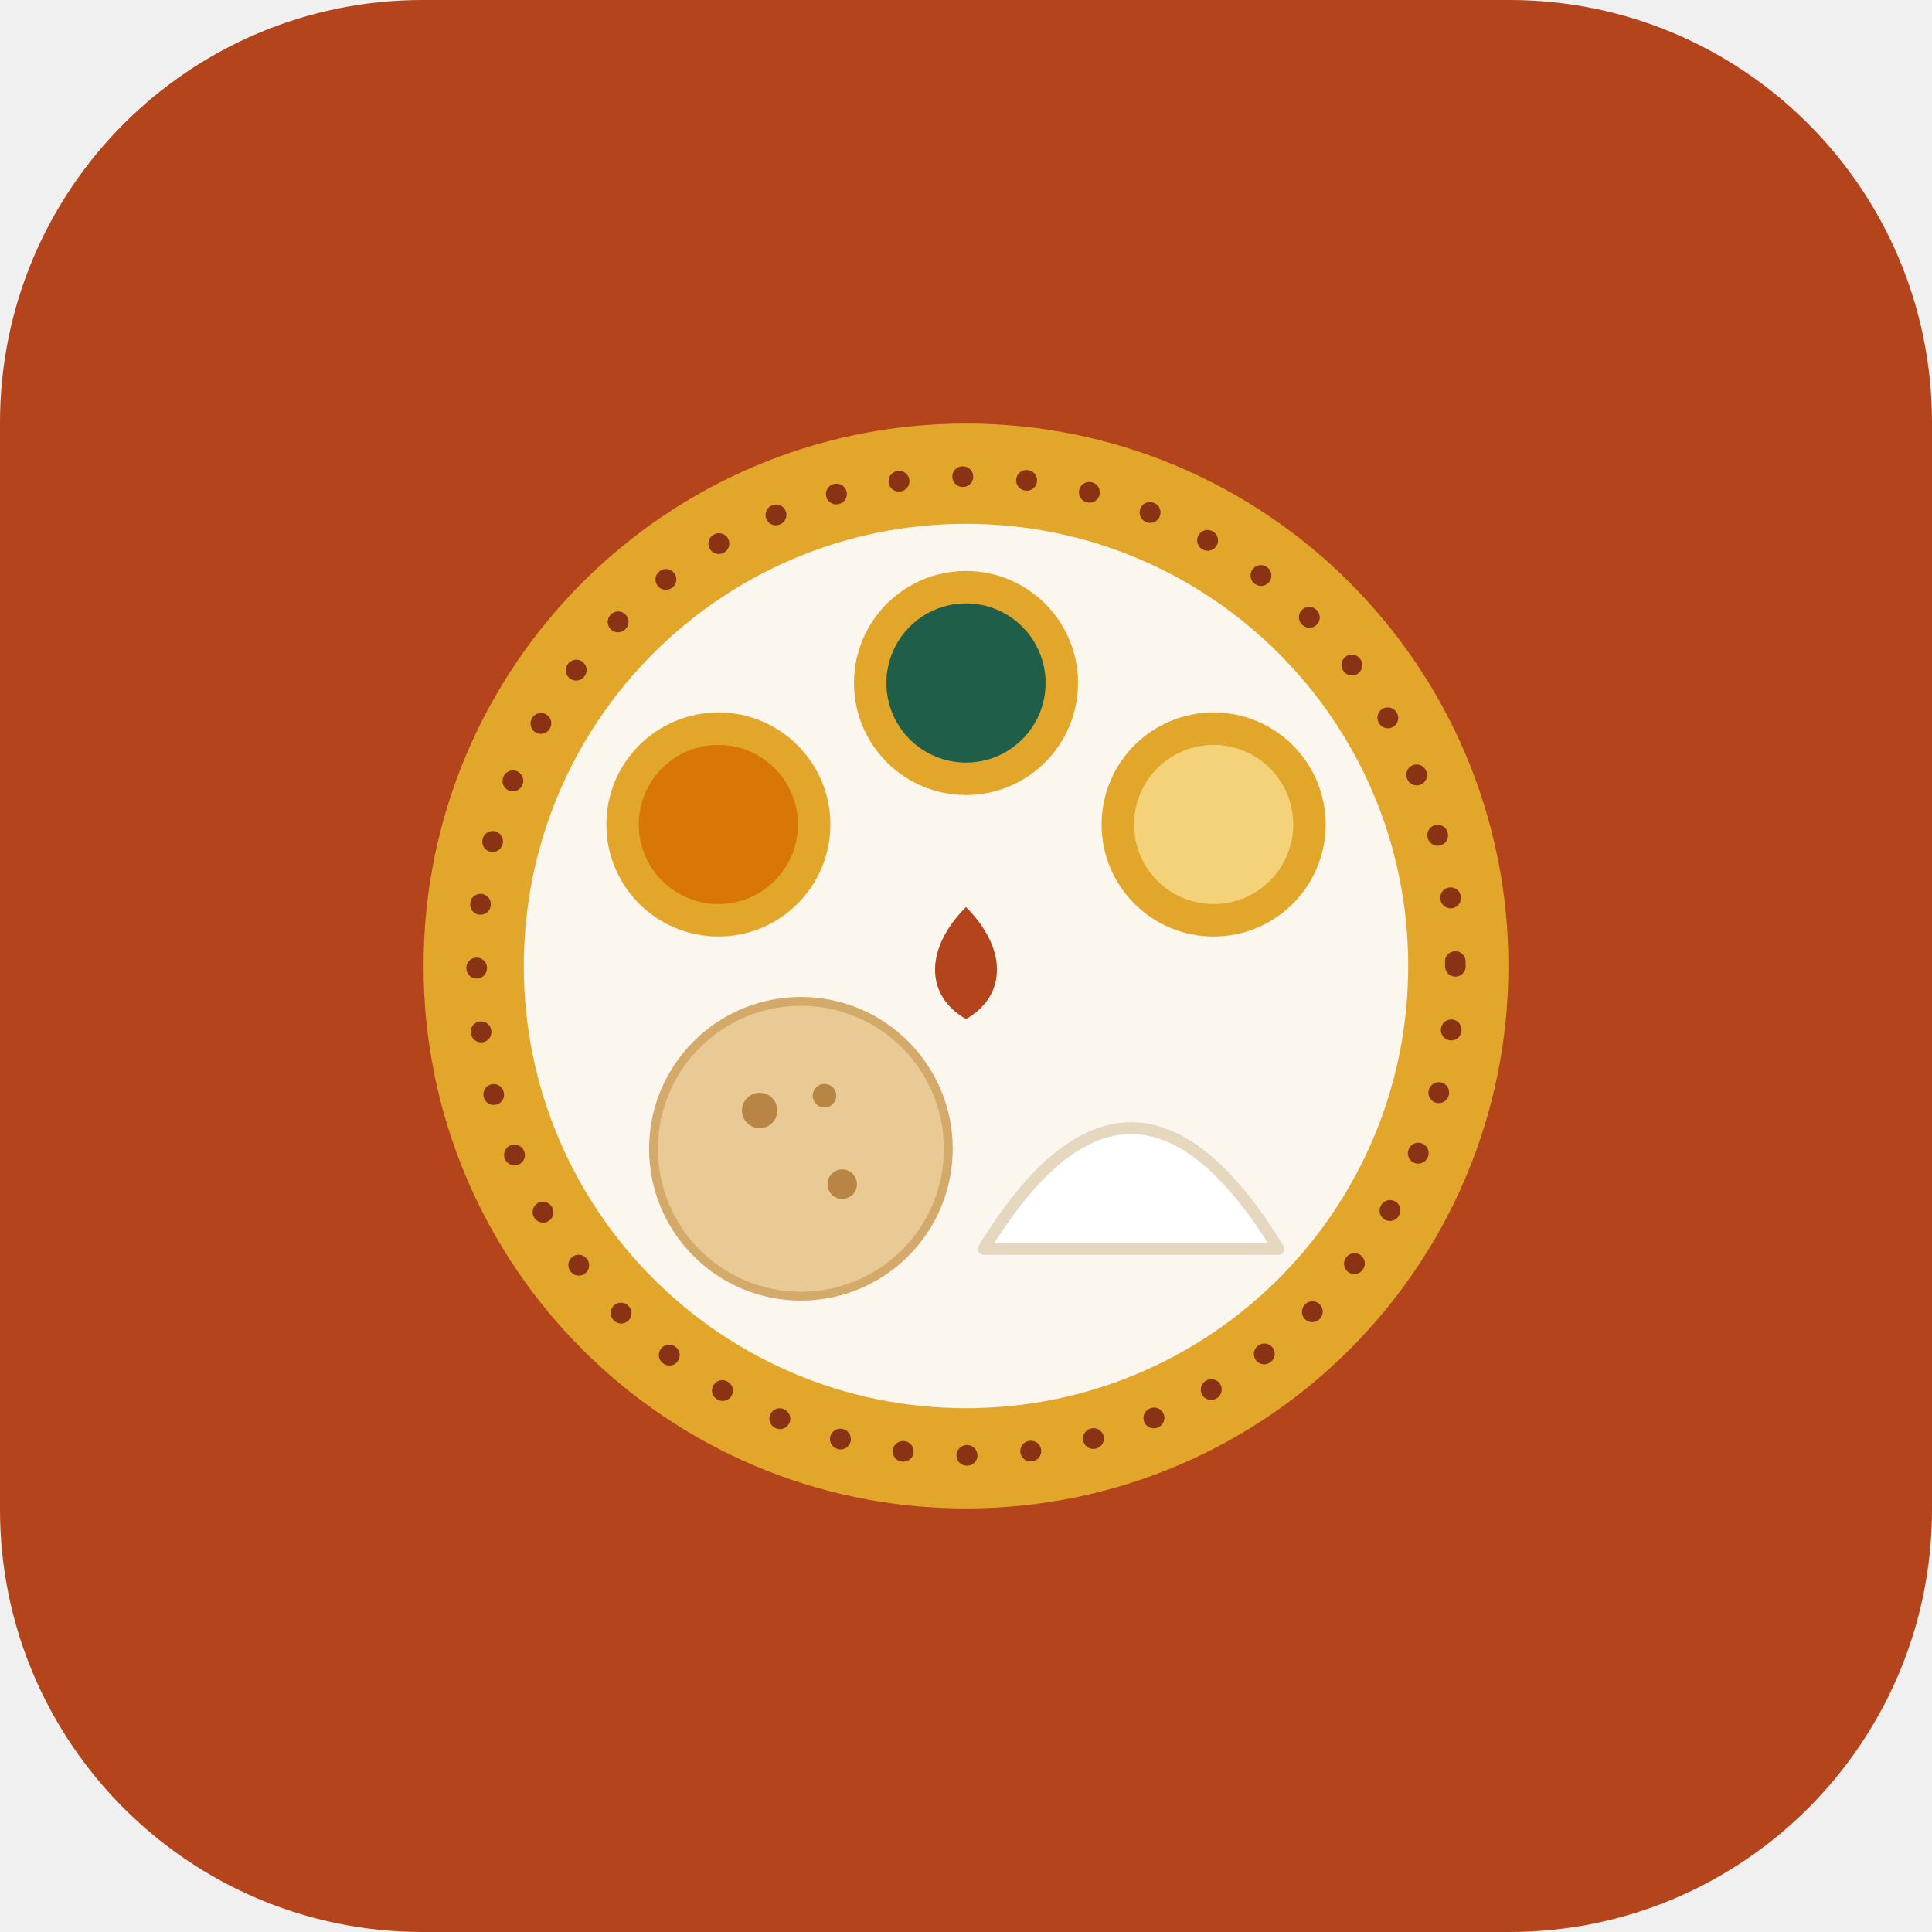
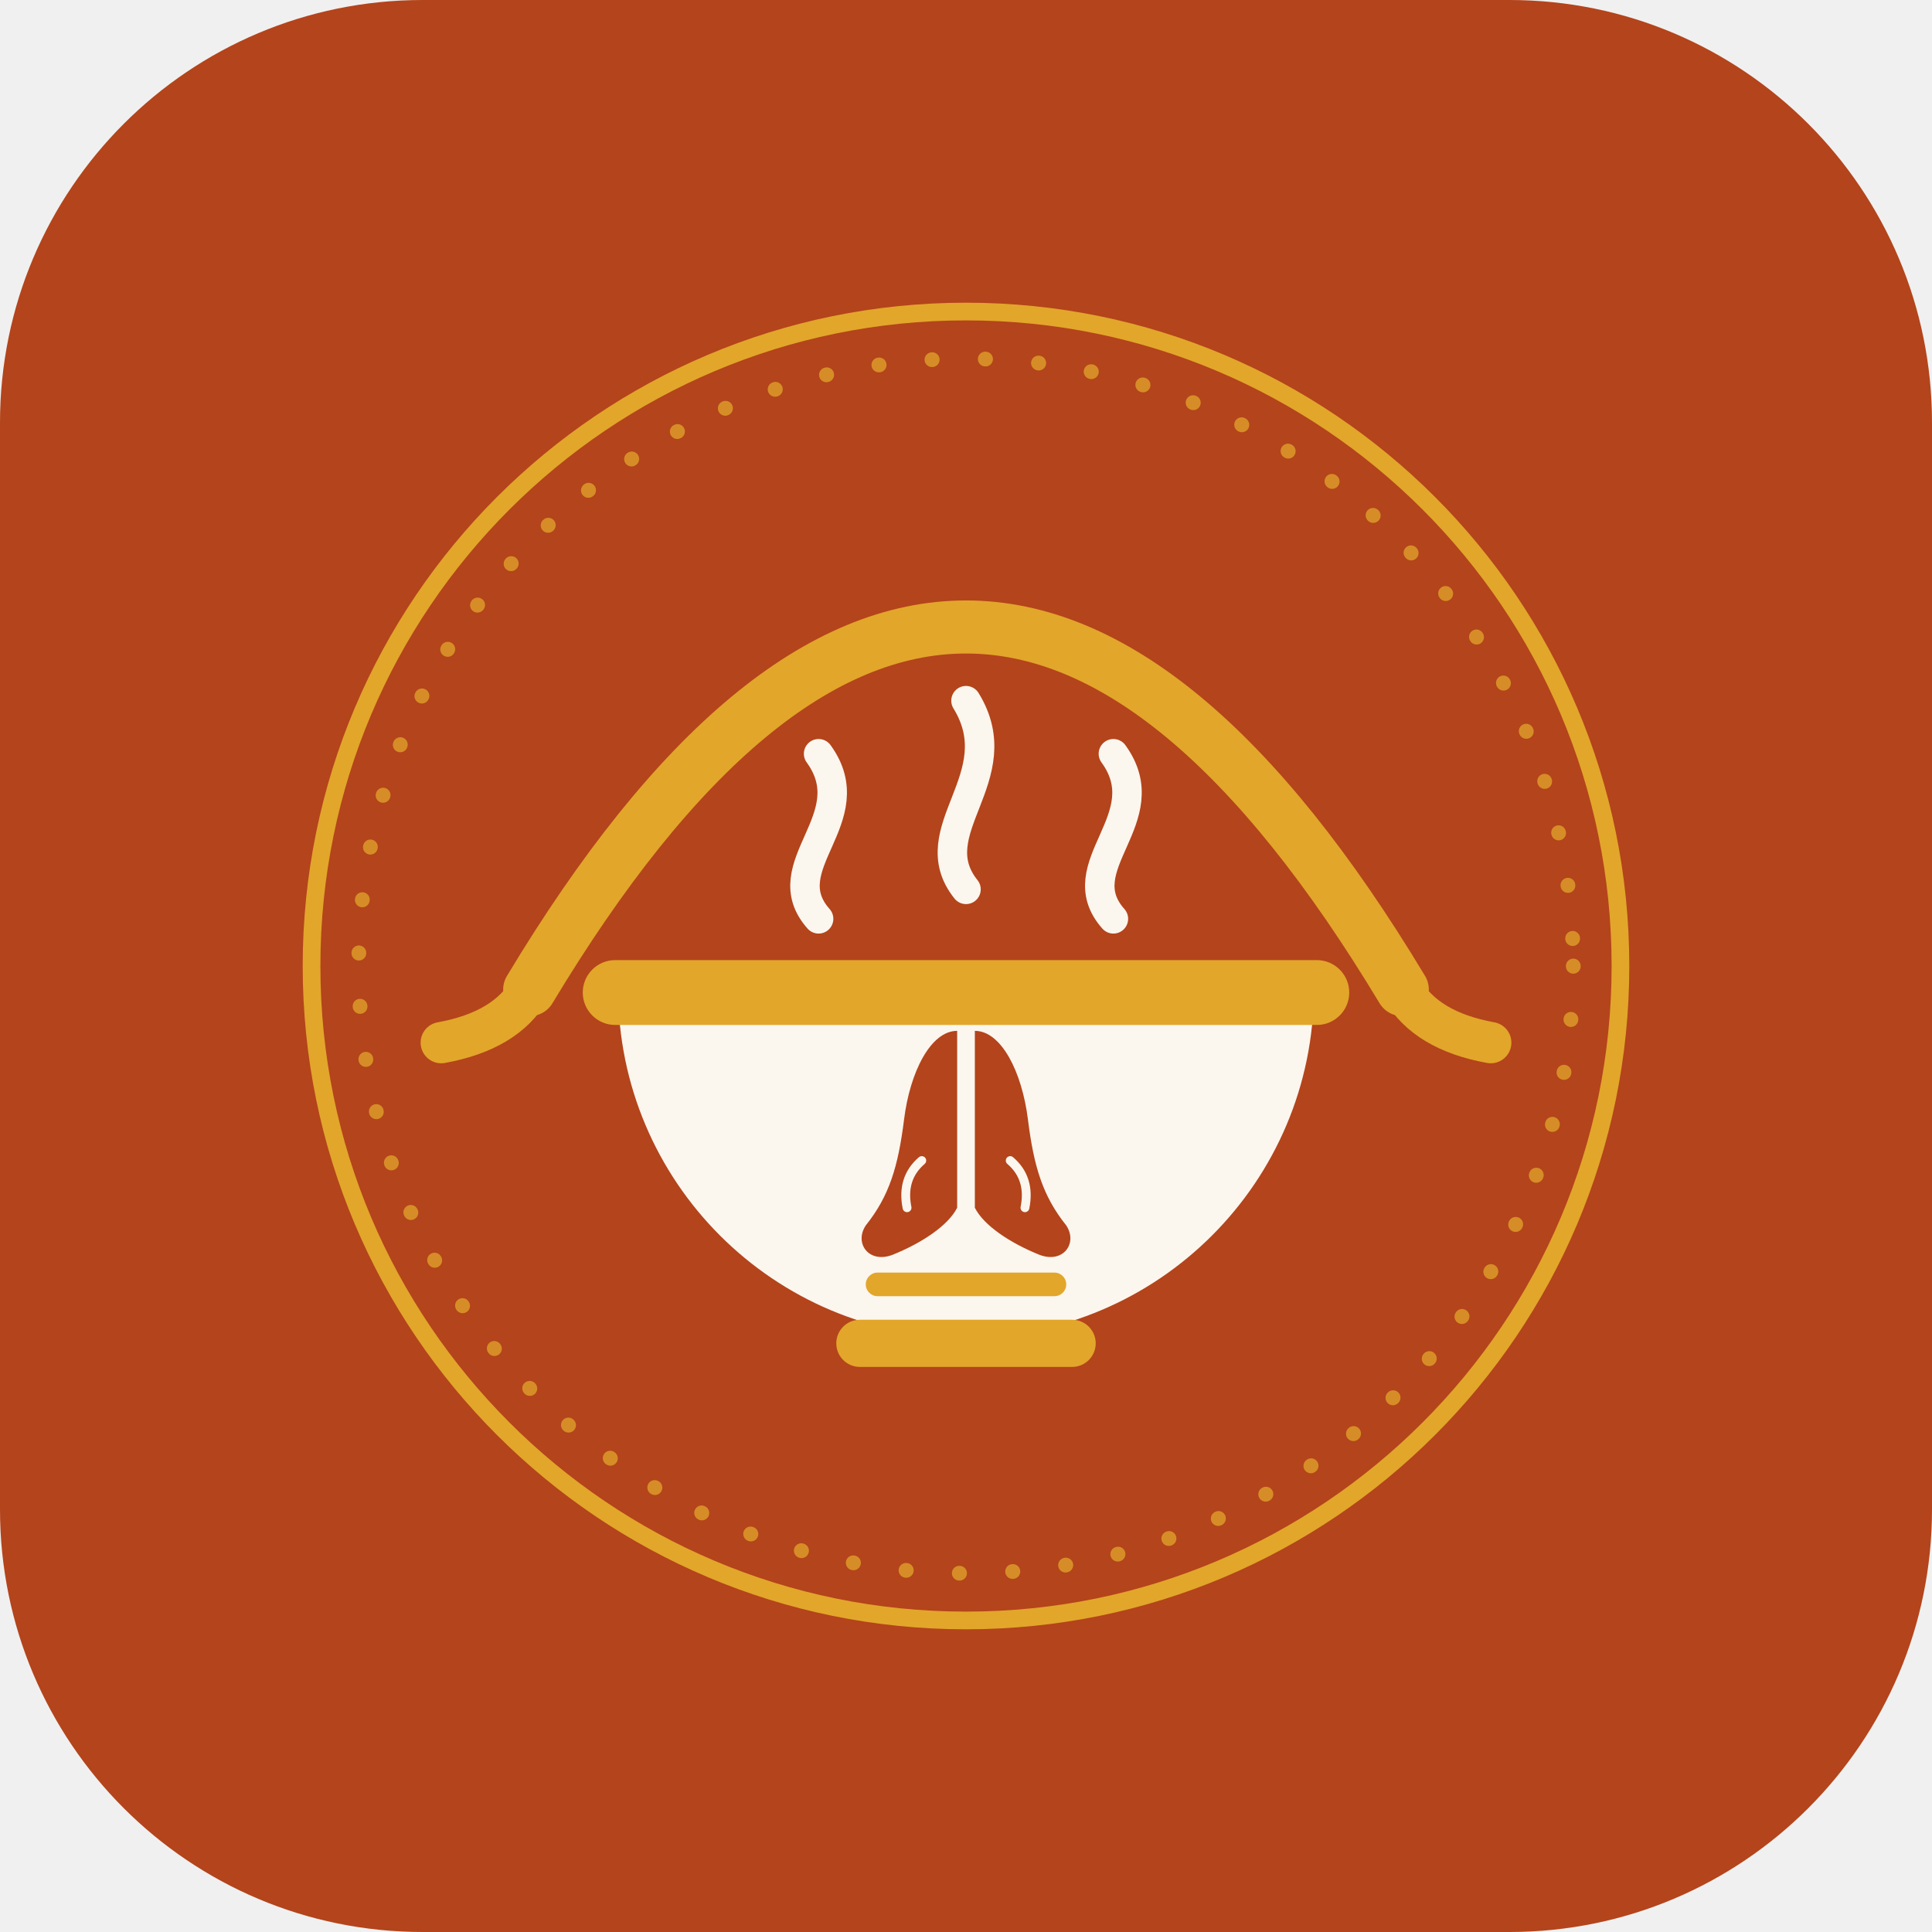
<svg xmlns="http://www.w3.org/2000/svg" viewBox="0 0 512 512" width="512" height="512">
  <rect width="512" height="512" rx="112" fill="#B4441B" />
  <g transform="translate(56 56) scale(0.78125)">
-     <circle cx="256" cy="256" r="184" fill="#E2A62B" />
-     <circle cx="256" cy="256" r="166" fill="none" stroke="#8A3214" stroke-width="7" stroke-linecap="round" stroke-dasharray="0.1 21.6" />
-     <circle cx="256" cy="256" r="150" fill="#FBF6EE" />
-     <circle cx="172" cy="208" r="38" fill="#E2A62B" />
-     <circle cx="172" cy="208" r="27" fill="#D97706" />
-     <circle cx="256" cy="160" r="38" fill="#E2A62B" />
-     <circle cx="256" cy="160" r="27" fill="#1F5F4A" />
-     <circle cx="340" cy="208" r="38" fill="#E2A62B" />
-     <circle cx="340" cy="208" r="27" fill="#F3D27A" />
-     <circle cx="200" cy="318" r="50" fill="#E9C994" stroke="#D4AA6A" stroke-width="3" />
-     <circle cx="186" cy="305" r="6" fill="#B98545" />
-     <circle cx="214" cy="330" r="5" fill="#B98545" />
-     <circle cx="208" cy="300" r="4" fill="#B98545" />
-     <path d="M262 352 q50 -82 100 0 z" fill="#fff" stroke="#E6D8BE" stroke-width="4" stroke-linejoin="round" />
-     <path d="M256 236 c-14 14 -14 30 0 38 c14 -8 14 -24 0 -38z" fill="#B4441B" />
+     <circle cx="256" cy="256" r="240" fill="#B4441B" />
+     <circle cx="256" cy="256" r="222" fill="none" stroke="#E2A62B" stroke-width="6" />
+     <circle class="logo-ring" cx="256" cy="256" r="206" fill="none" stroke="#E2A62B" stroke-width="5" stroke-linecap="round" stroke-dasharray="0.1 18" opacity="0.75" />
+     <g transform="translate(0 -22)">
+       <path class="logo-bow" pathLength="100" d="M108 286 Q256 40 404 286" fill="none" stroke="#E2A62B" stroke-width="18" stroke-linecap="round" />
+       <path d="M108 286 q-8 14 -30 18 M404 286 q8 14 30 18" fill="none" stroke="#E2A62B" stroke-width="14" stroke-linecap="round" />
+       <g class="logo-steam" fill="none" stroke="#FBF6EE" stroke-width="10" stroke-linecap="round">
+         <path d="M206 262 c-16 -18 16 -34 0 -56" />
+         <path d="M256 252 c-16 -20 16 -38 0 -64" />
+         <path d="M306 262 c-16 -18 16 -34 0 -56" />
+       </g>
+       <path d="M138 286 H374 A118 118 0 0 1 138 286 Z" fill="#FBF6EE" />
+       <rect x="126" y="276" width="260" height="22" rx="11" fill="#E2A62B" />
+       <g fill="#B4441B">
+         <path d="M253 300 C244 300 237 314 235 330 C233 346 230 356 222 366 C218 372 223 379 231 376 C241 372 250 366 253 360 Z" />
+         <path d="M 259 300 C 268 300 275 314 277 330 C 279 346 282 356 290 366 C 294 372 289 379 281 376 C 271 372 262 366 259 360 Z" />
+       </g>
+       <path d="M241 344 q-7 6 -5 16 M271 344 q7 6 5 16" fill="none" stroke="#FBF6EE" stroke-width="3" stroke-linecap="round" />
+       <rect x="222" y="382" width="68" height="8" rx="4" fill="#E2A62B" />
+       <rect x="212" y="398" width="88" height="16" rx="8" fill="#E2A62B" />
+     </g>
  </g>
</svg>
